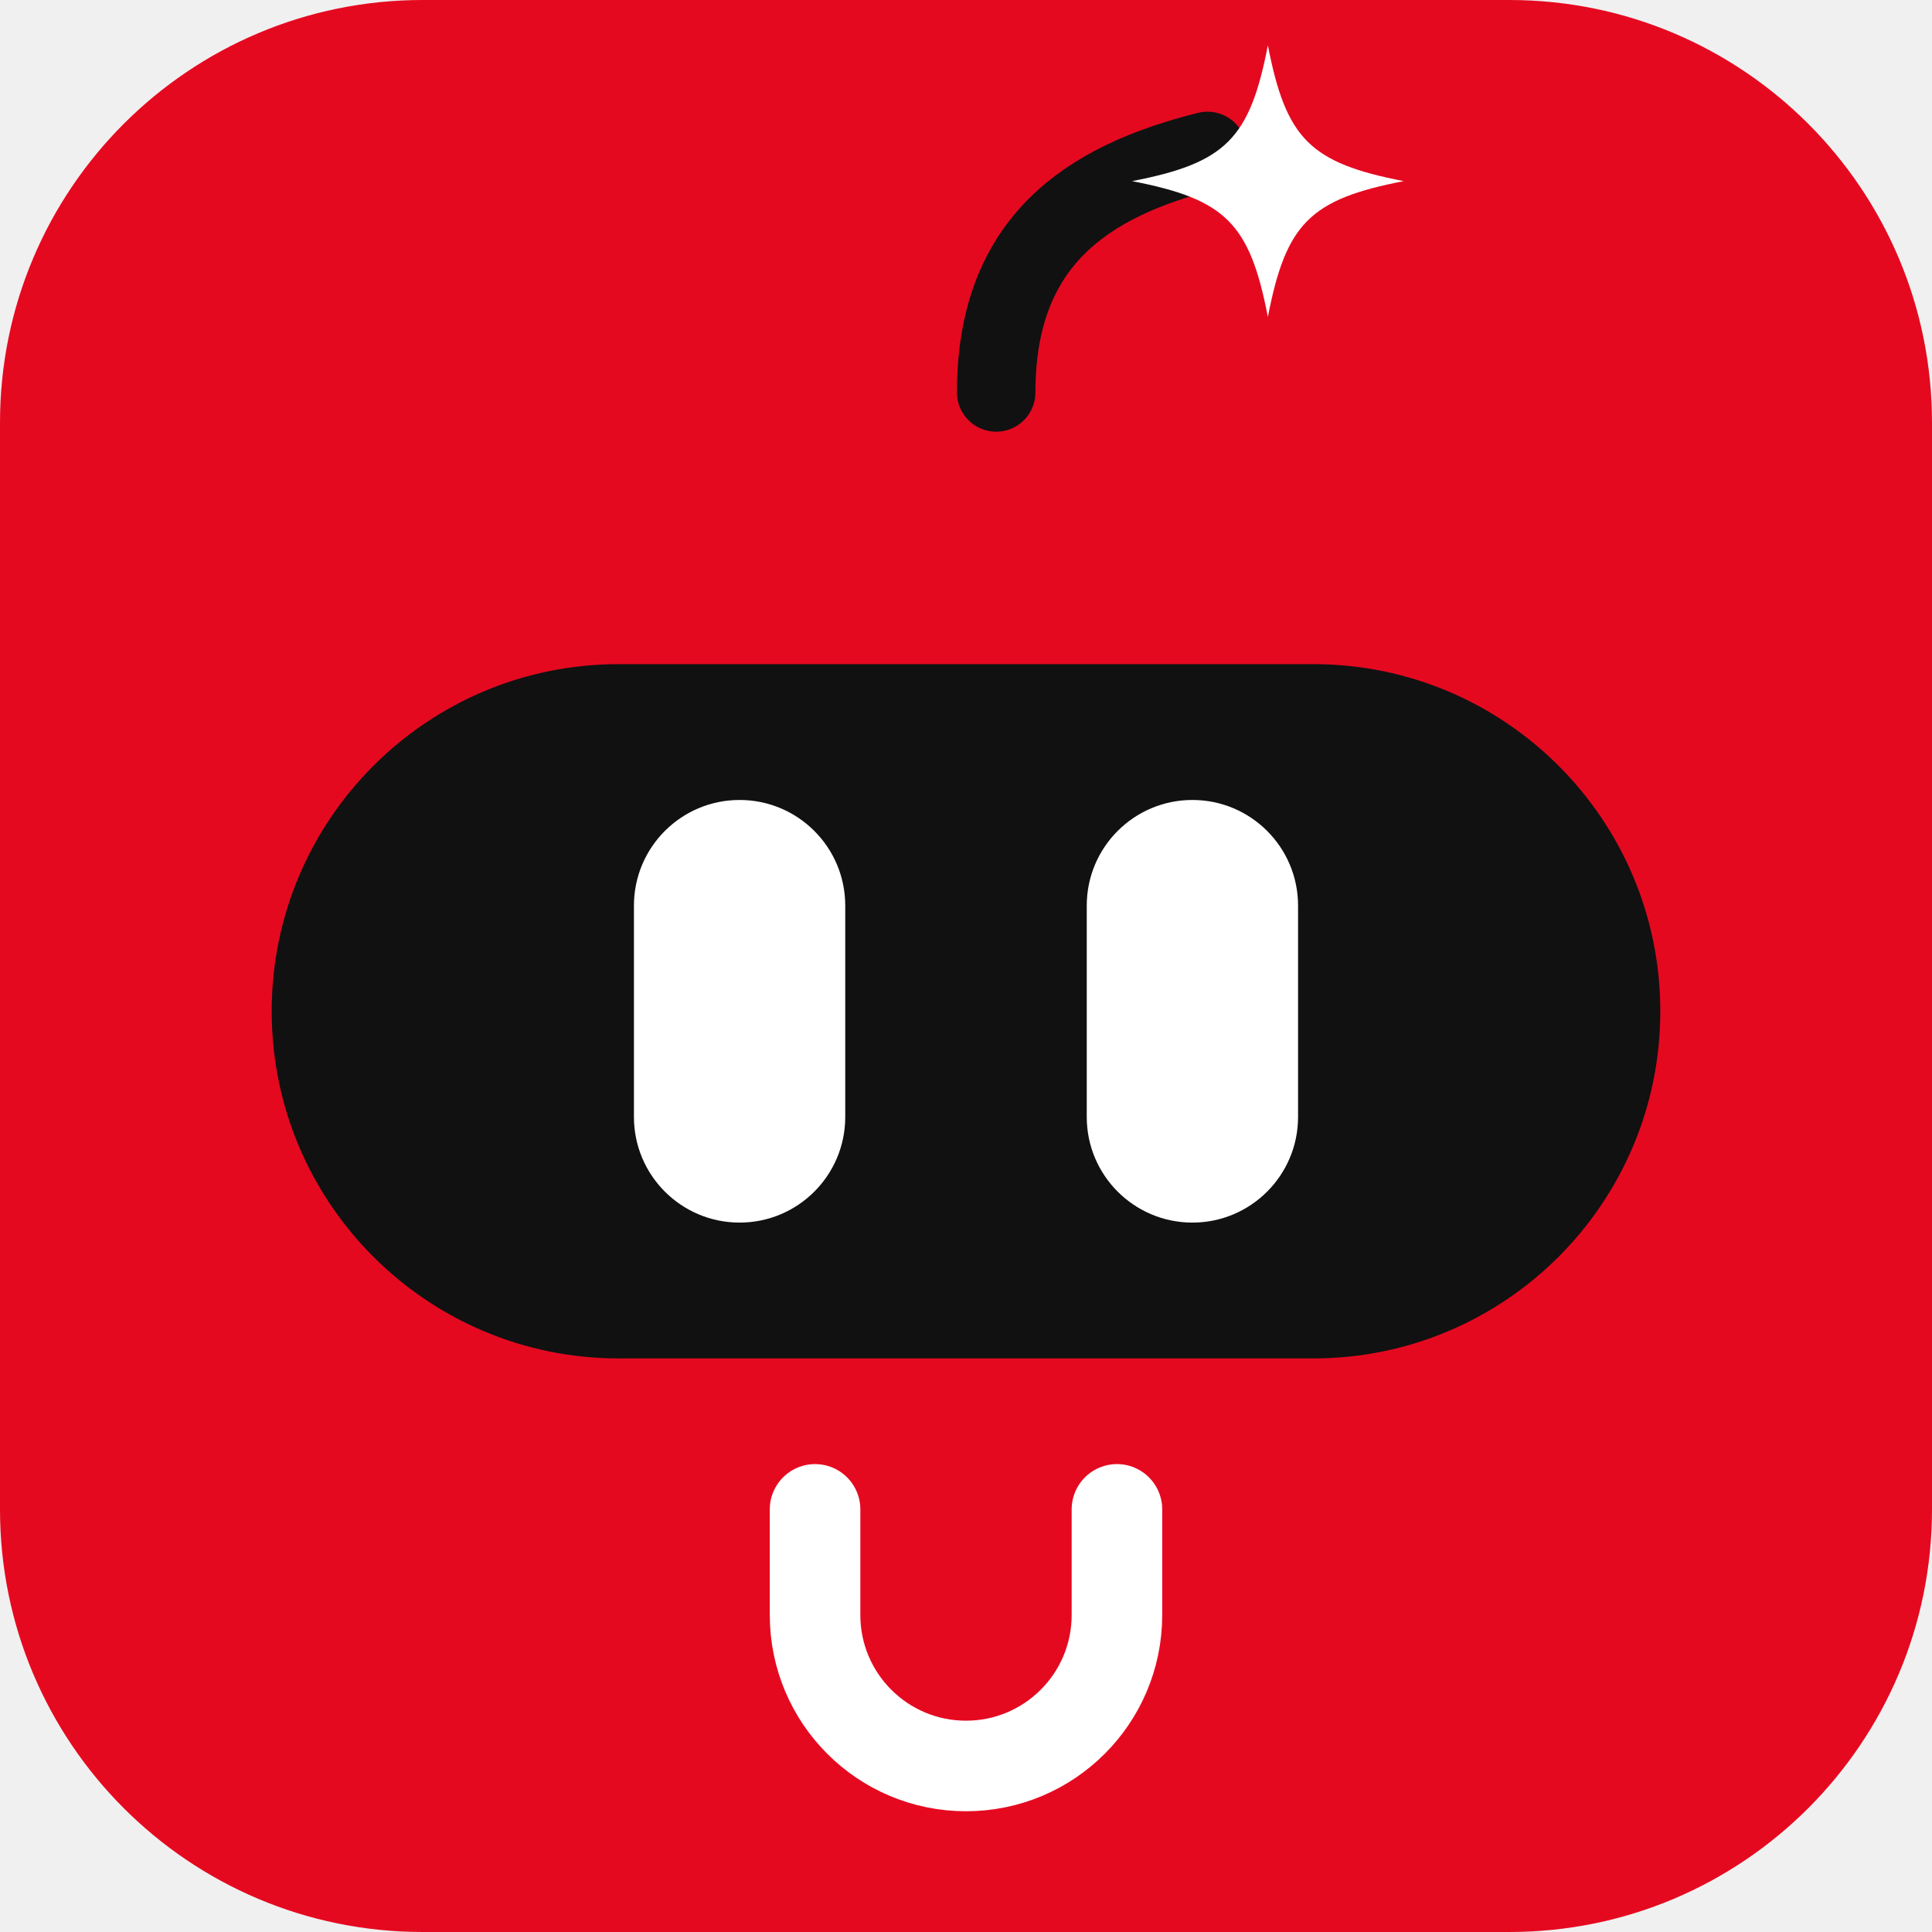
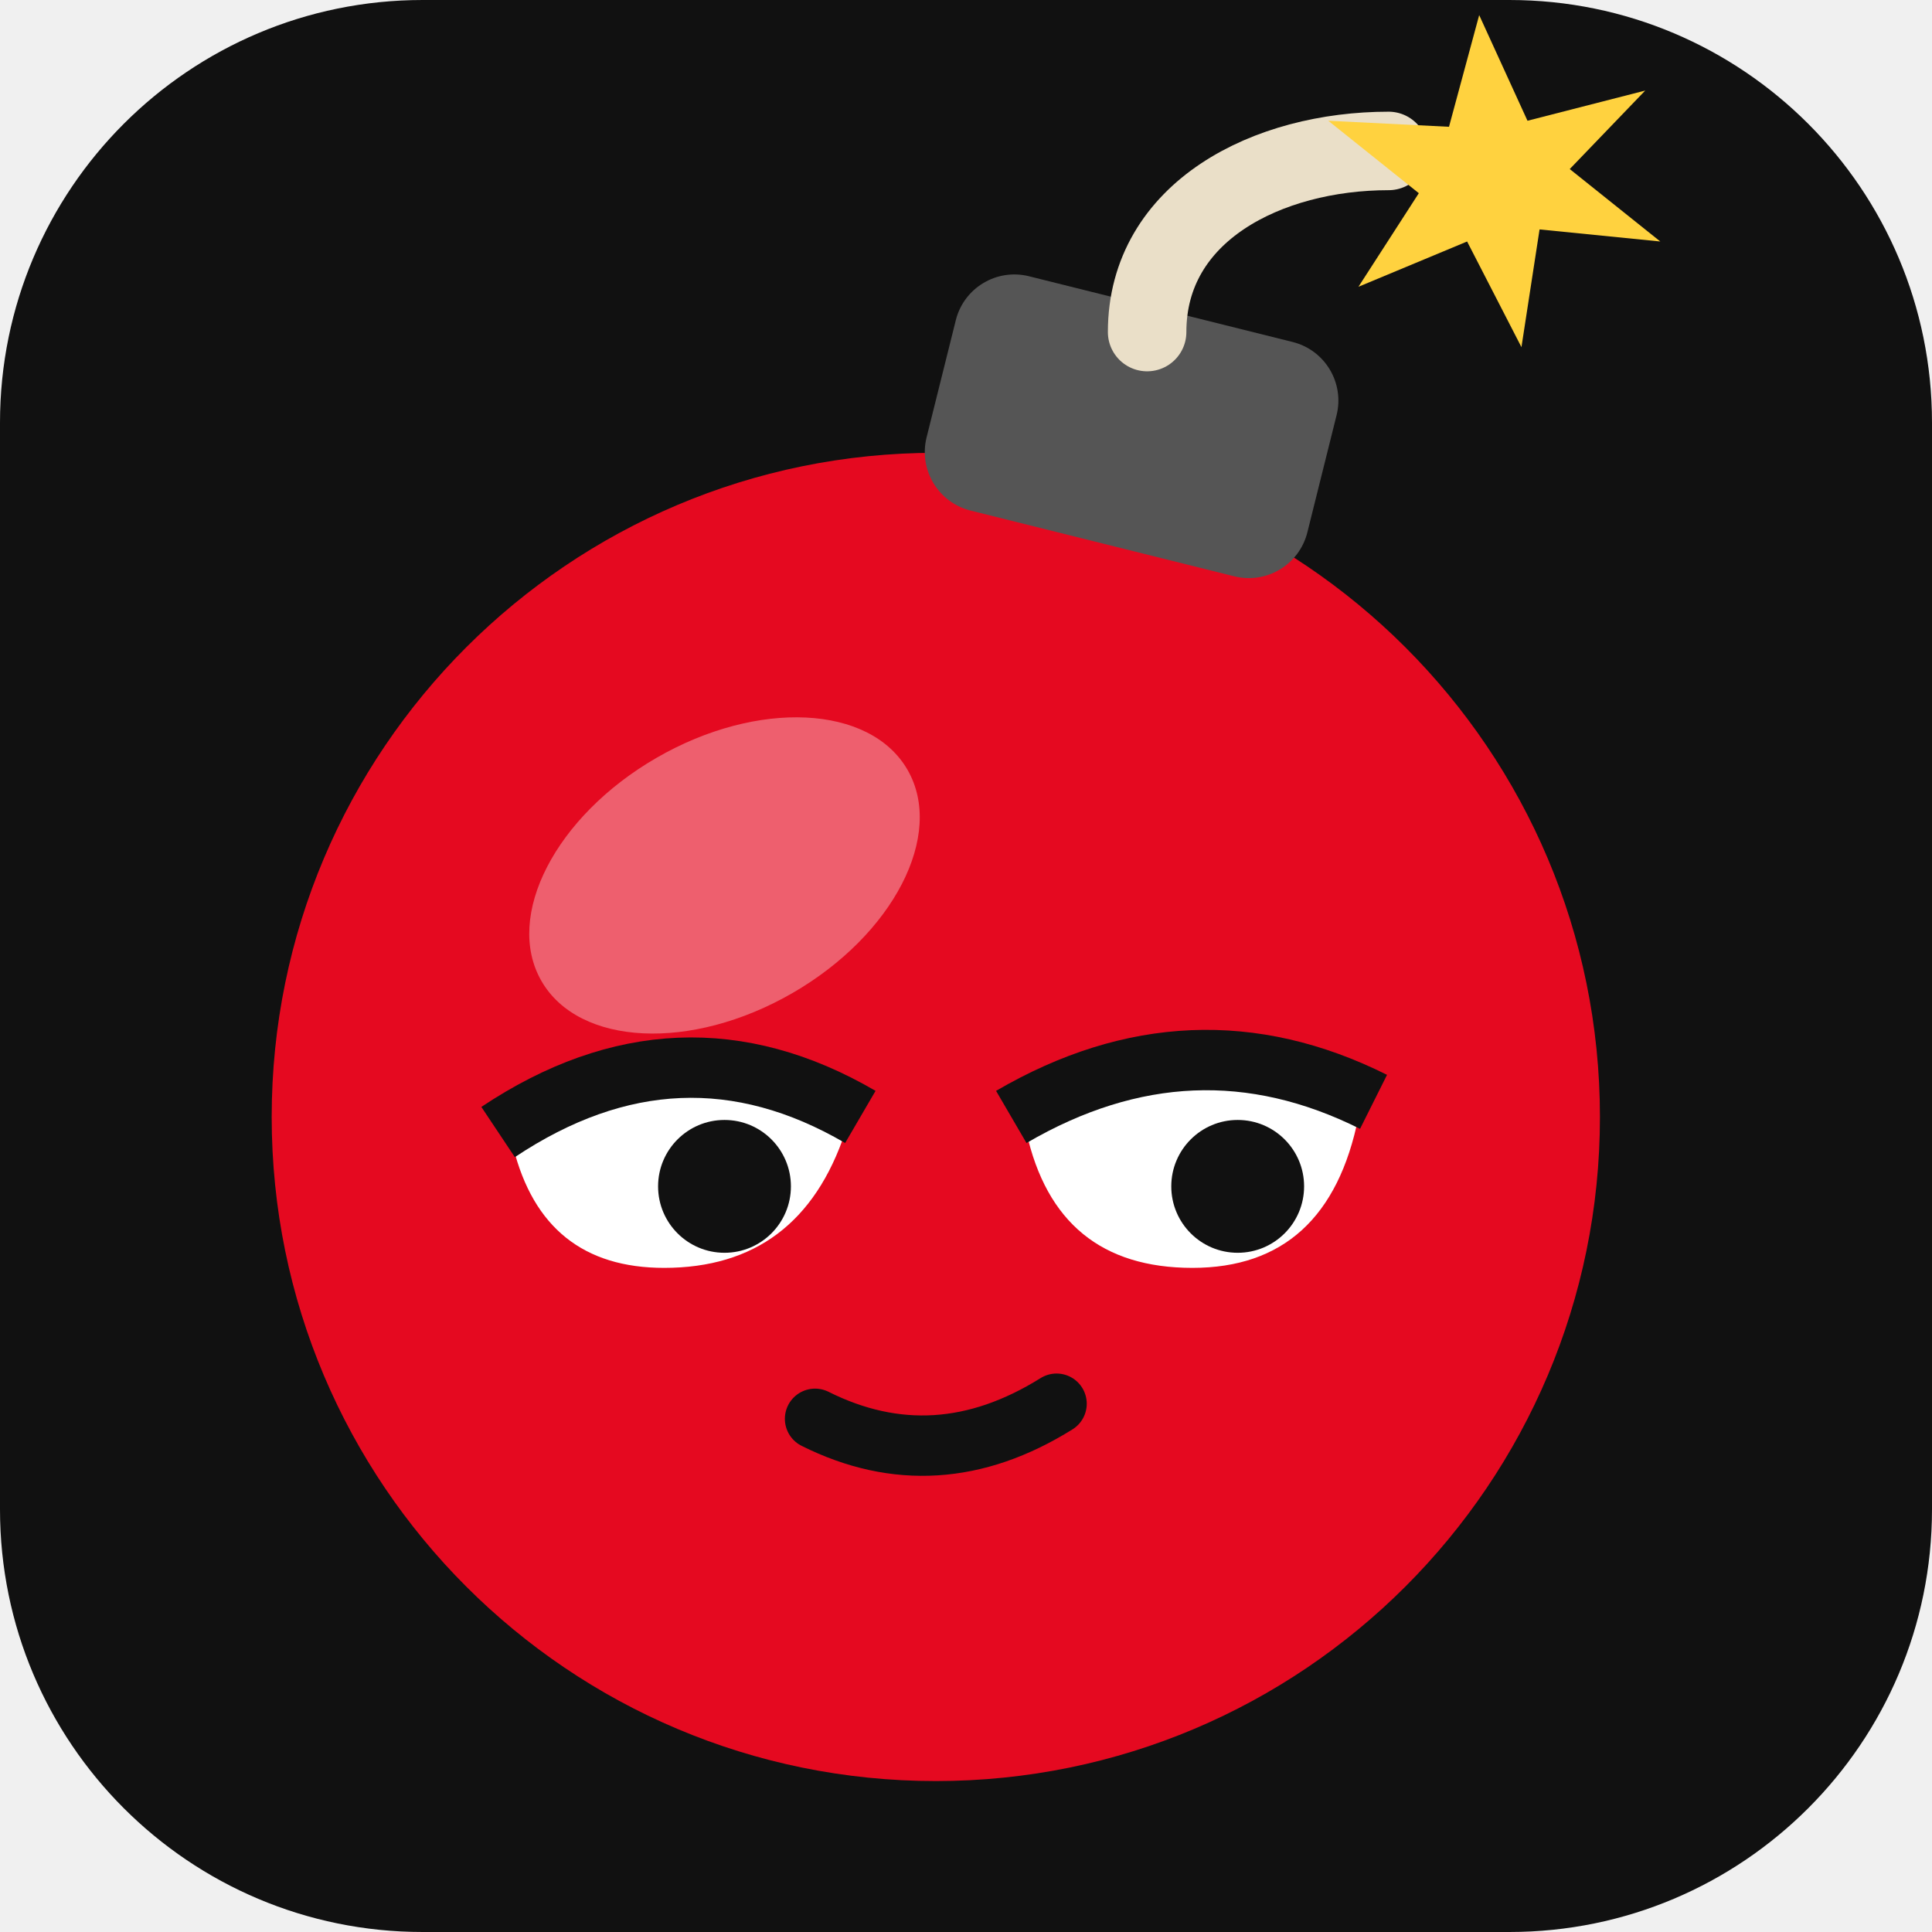
<svg xmlns="http://www.w3.org/2000/svg" viewBox="0 0 64 64">
-   <rect width="64" height="64" rx="14" fill="#E50920" />
-   <path d="M33 13 C33 8 36 6 40 5" fill="none" stroke="#111" stroke-width="2.6" stroke-linecap="round" />
-   <path d="M42 1.5 C42.6 4.6 43.4 5.4 46.5 6 C43.4 6.6 42.6 7.4 42 10.5 C41.4 7.4 40.6 6.6 37.5 6 C40.6 5.4 41.4 4.6 42 1.5 Z" fill="#fff" />
-   <rect x="9" y="22" width="46" height="23" rx="11.5" fill="#111" />
-   <rect x="21" y="26.5" width="7" height="14" rx="3.5" fill="#fff" />
-   <rect x="36" y="26.5" width="7" height="14" rx="3.5" fill="#fff" />
-   <path d="M27 50 v3.5 a5 5 0 0 0 10 0 V50" fill="none" stroke="#fff" stroke-width="3" stroke-linecap="round" />
+   <rect width="64" height="64" rx="14" fill="#111111" />
+   <circle cx="31" cy="37" r="22" fill="#E50920" />
+   <ellipse cx="24" cy="29" rx="7" ry="4.5" fill="#fff" opacity=".35" transform="rotate(-30 24 29)" />
+   <rect x="31" y="10" width="13" height="8" rx="2" fill="#555" transform="rotate(14 37 14)" />
+   <path d="M38 11 C38 7 42 5 46 5" fill="none" stroke="#EADFC8" stroke-width="2.6" stroke-linecap="round" />
+   <path d="M49 0.5 L50.6 4 L54.5 3 L52 5.6 L55 8 L51 7.6 L50.4 11.5 L48.6 8 L45 9.5 L47 6.4 L44 4 L48 4.2 Z" fill="#FFD23F" />
+   <path d="M17 38 Q22.5 34.5 28 37.5 Q26.5 42 22 42 Q18 42 17 38 Z" fill="#fff" />
+   <path d="M34 37.5 Q39.5 34.5 45 37 Q44 42 39.5 42 Q35 42 34 37.5 Z" fill="#fff" />
+   <path d="M16.5 37.5 Q22.5 33.5 28.5 37" fill="none" stroke="#111" stroke-width="2" />
+   <path d="M33.5 37 Q39.5 33.5 45.5 36.5" fill="none" stroke="#111" stroke-width="2" />
+   <circle cx="24" cy="39.3" r="2.2" fill="#111" />
+   <circle cx="41" cy="39.3" r="2.2" fill="#111" />
+   <path d="M27 47 Q31 49 35 46.5" fill="none" stroke="#111" stroke-width="2" stroke-linecap="round" />
</svg>
